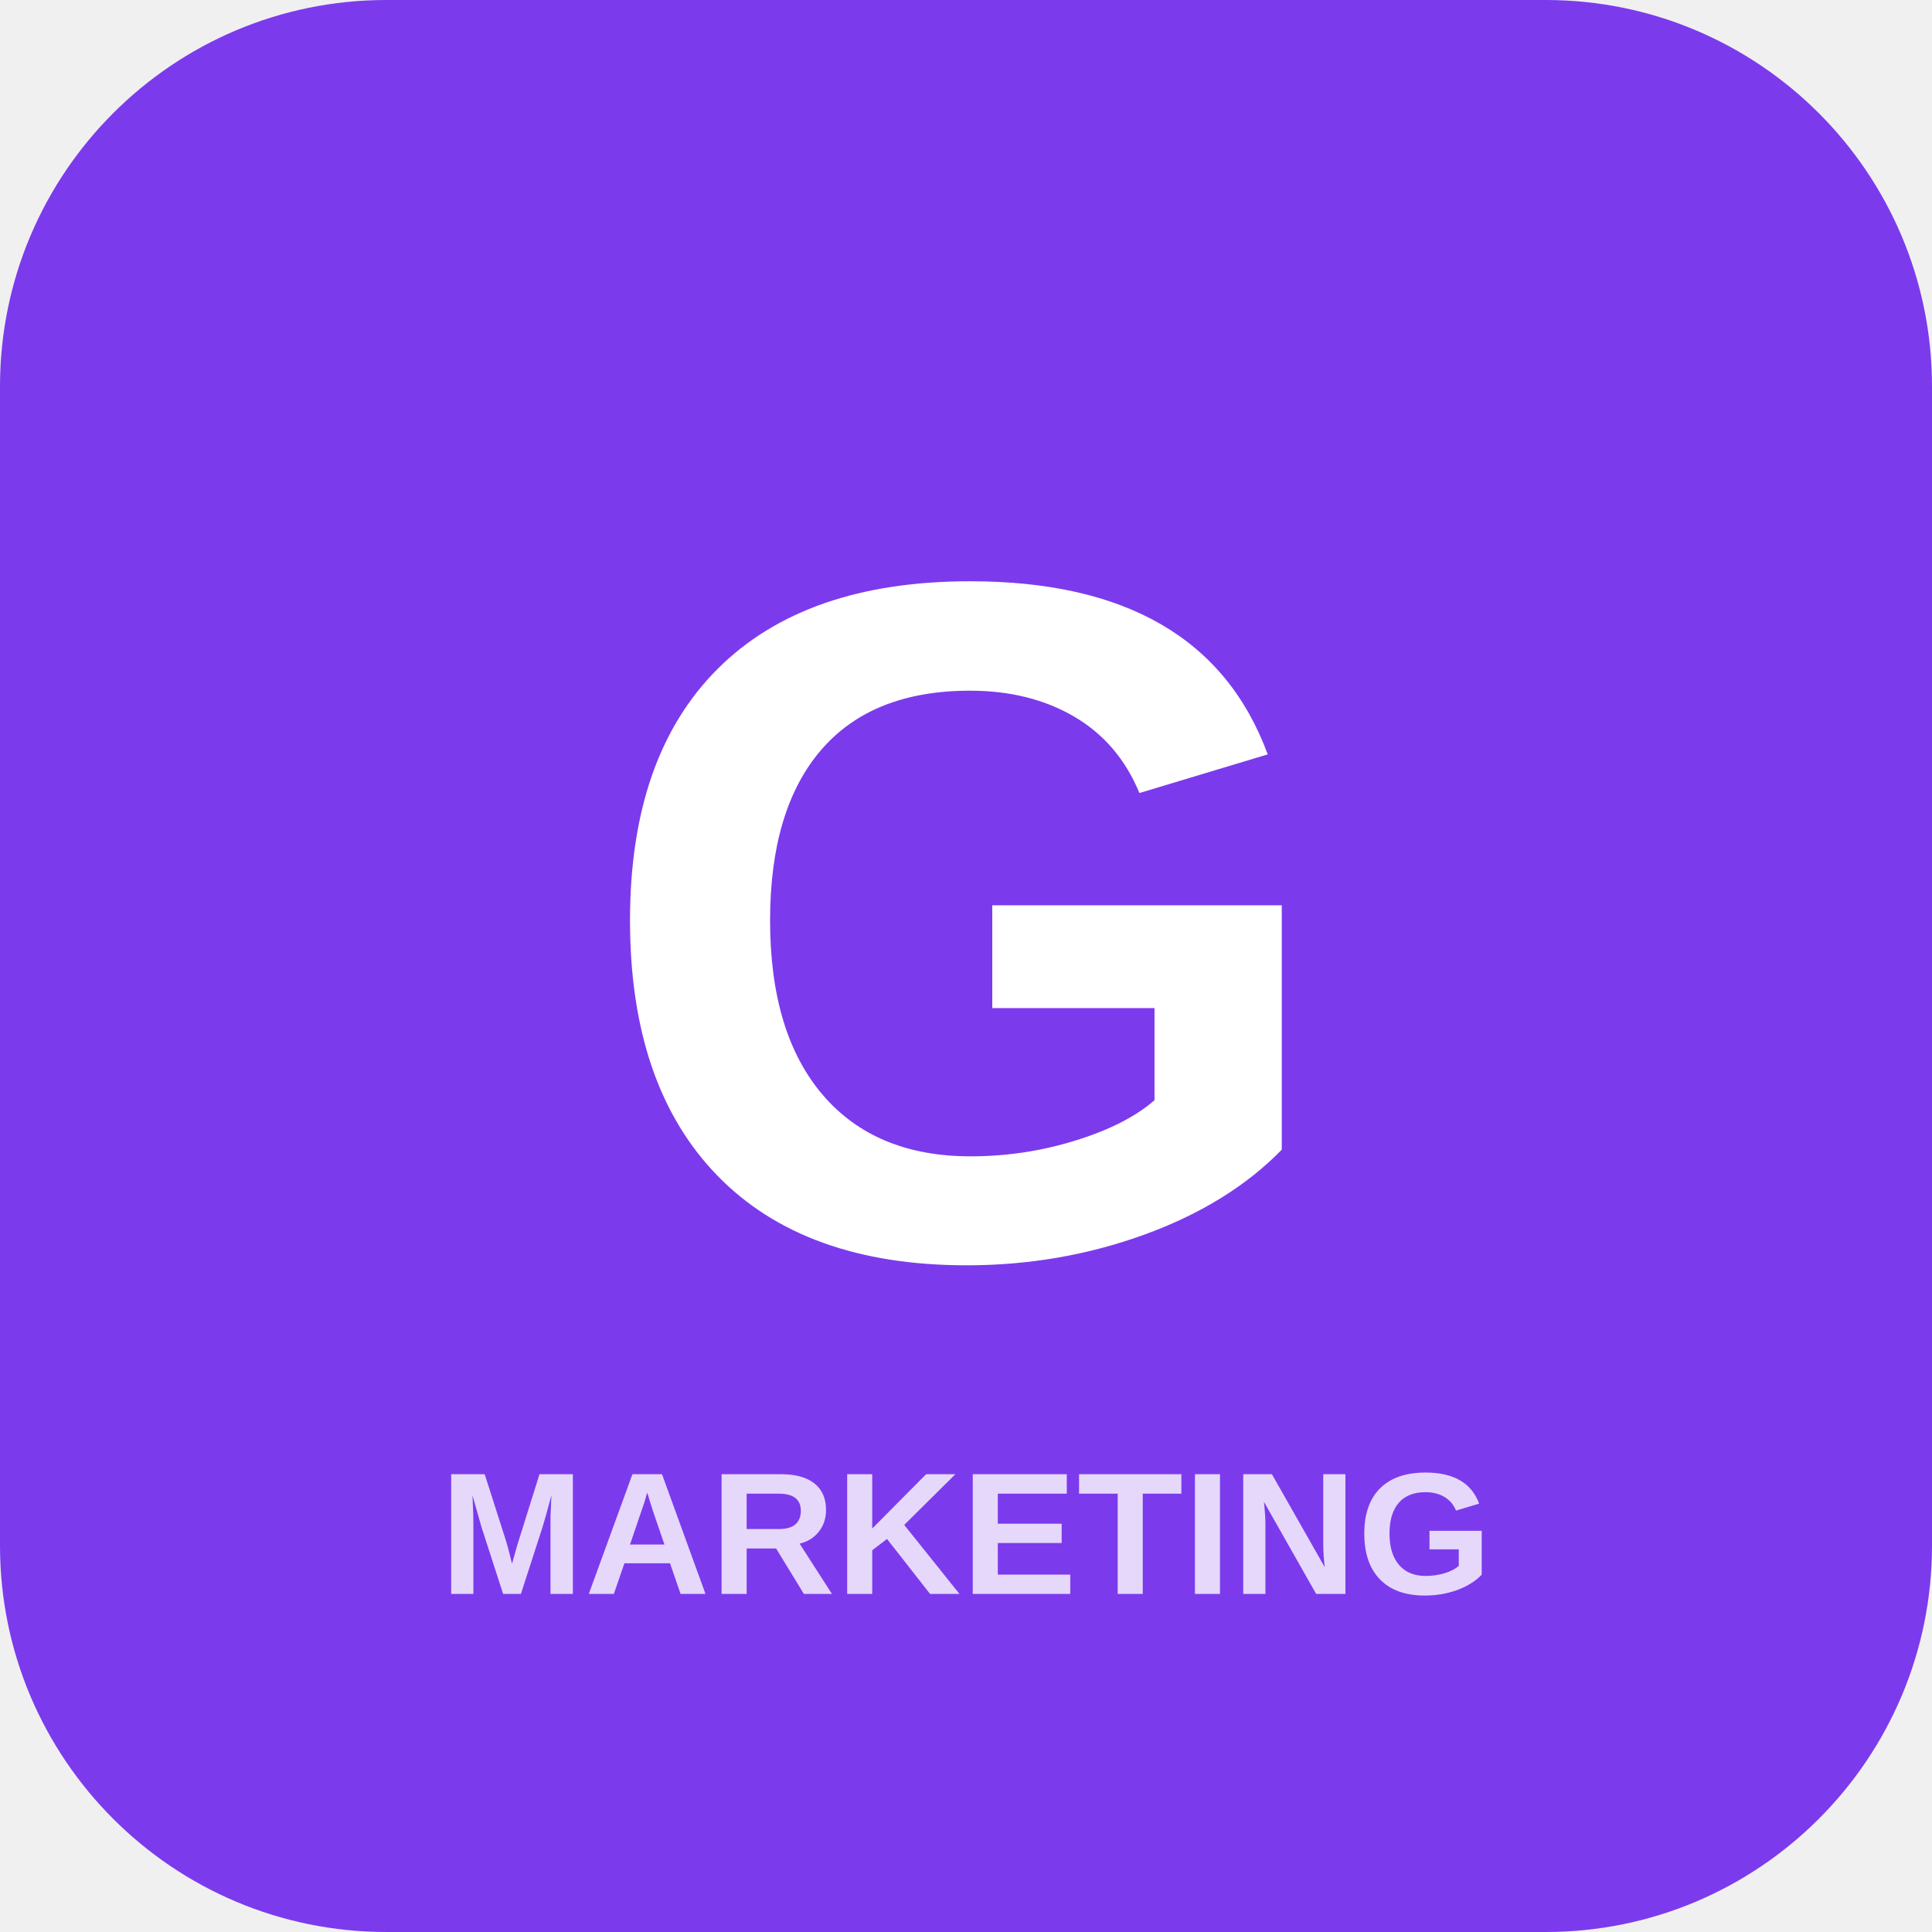
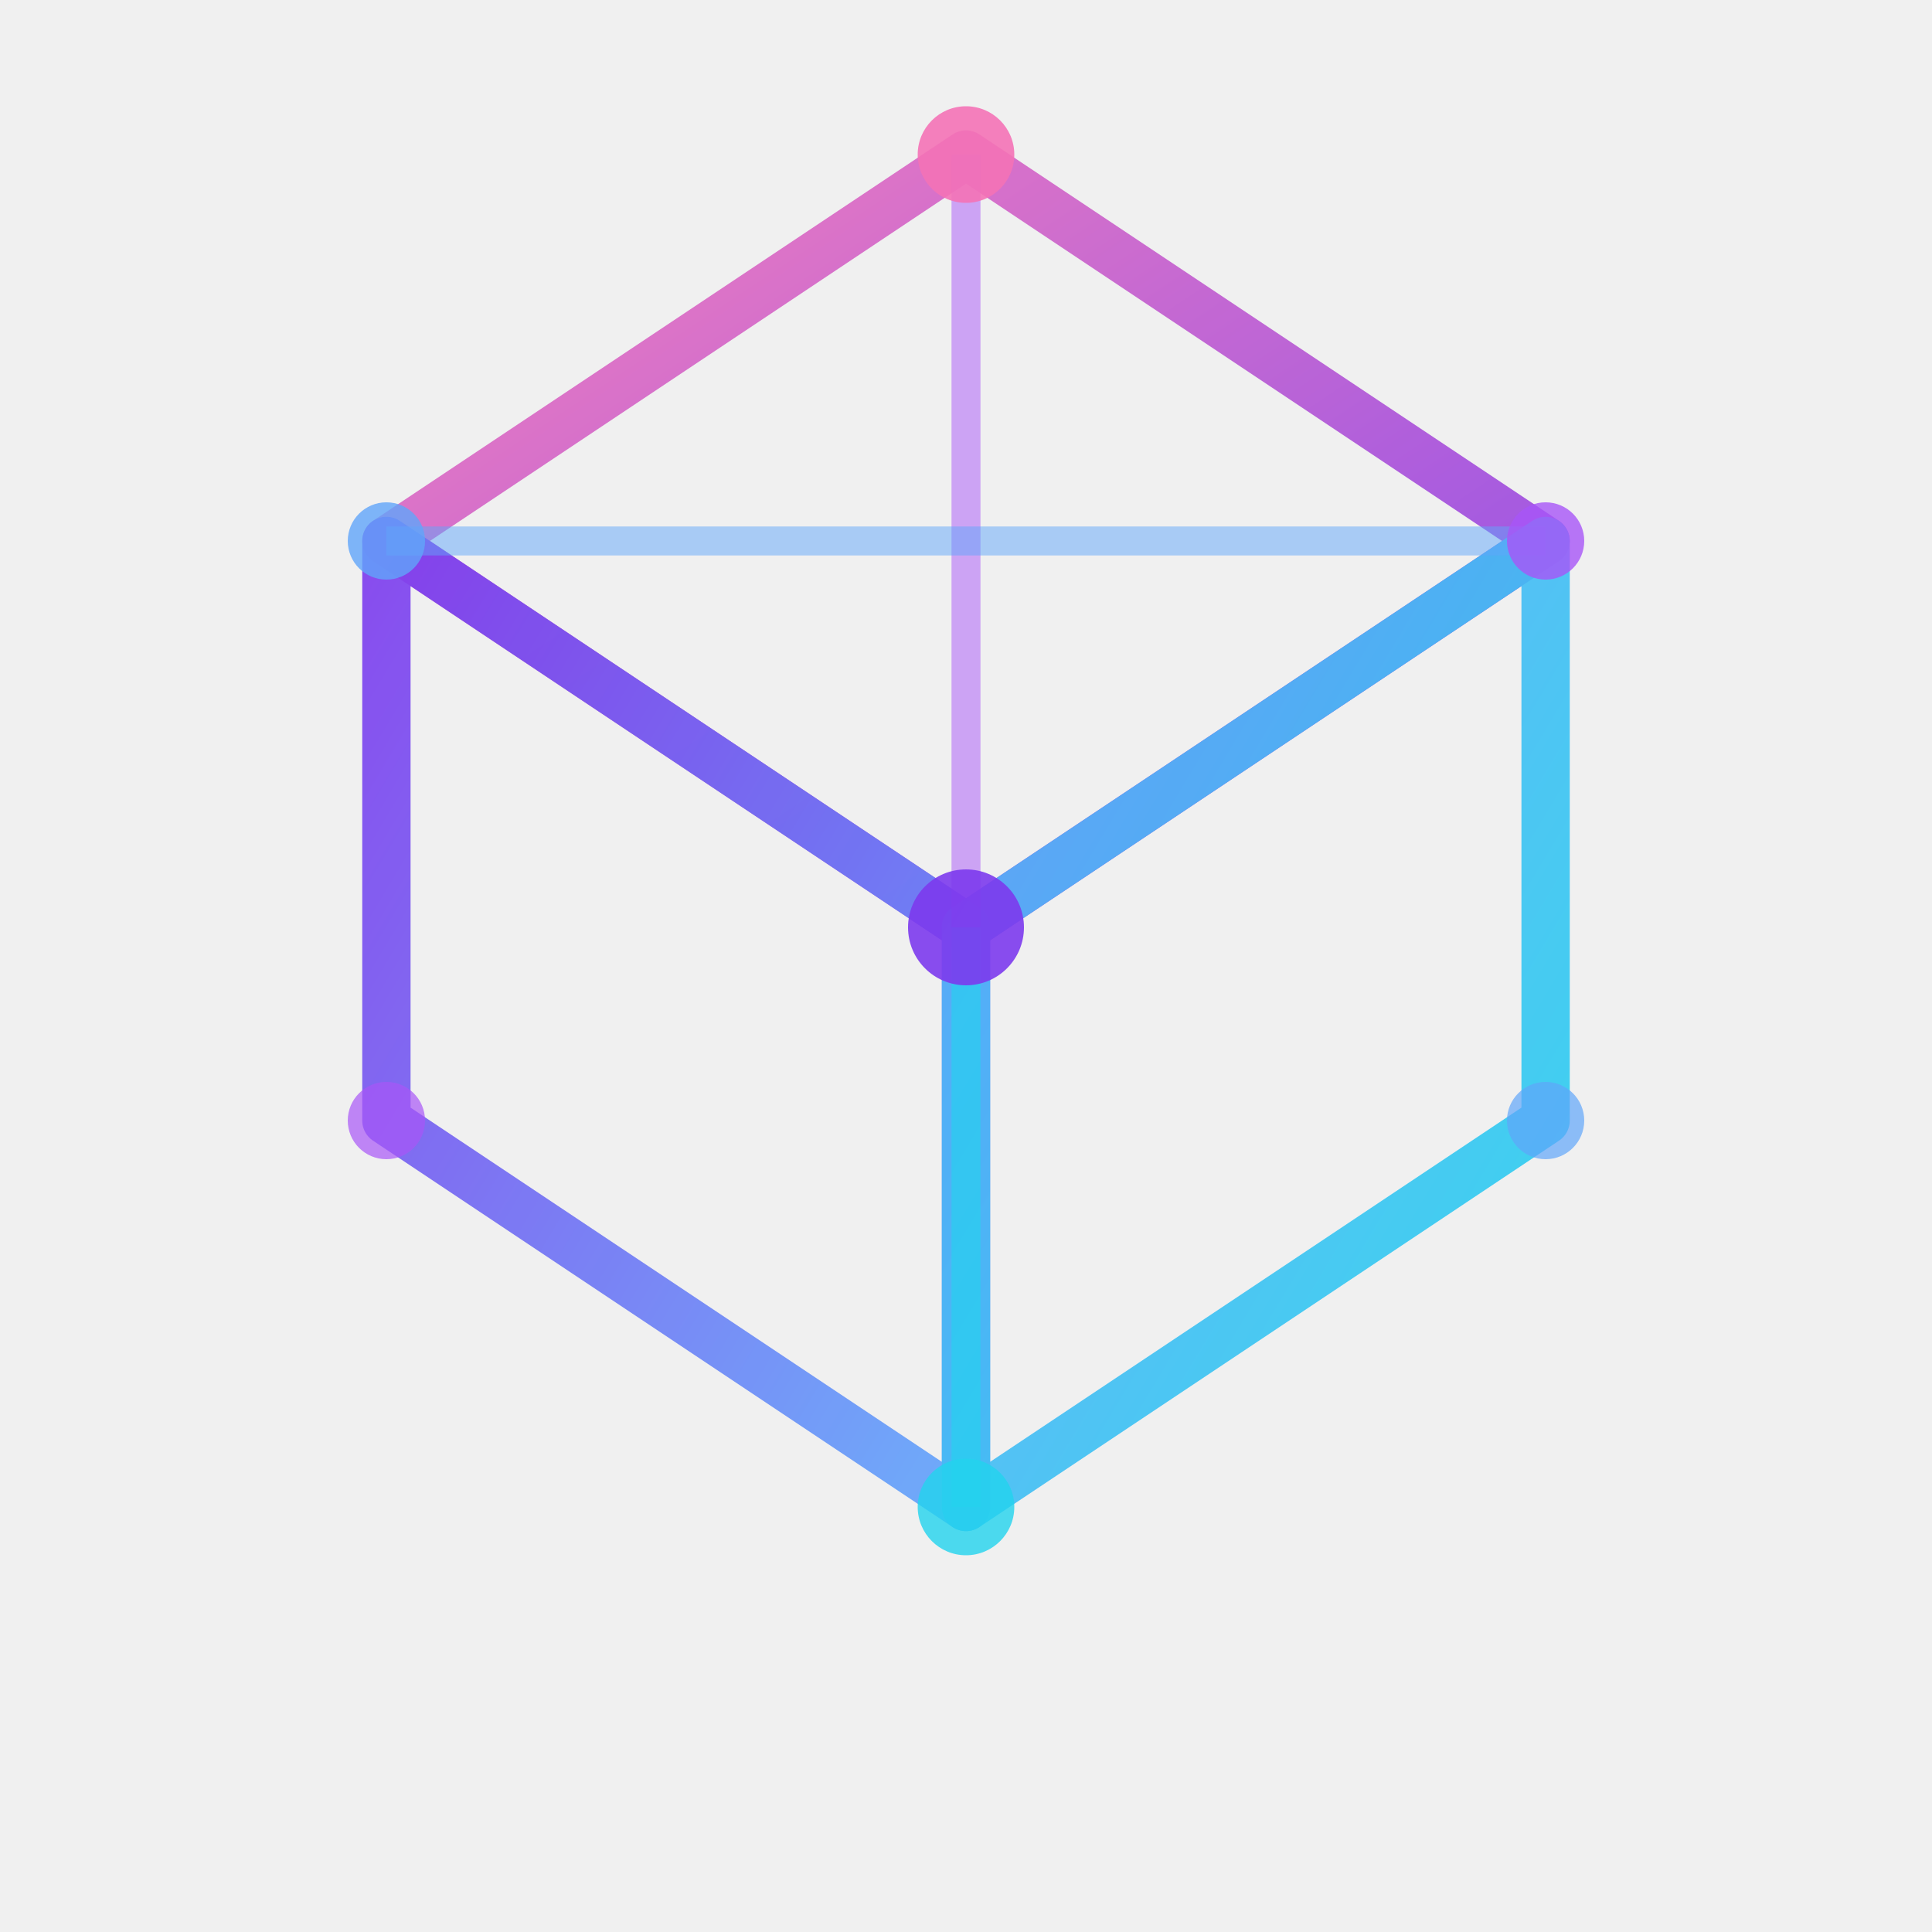
- <svg xmlns="http://www.w3.org/2000/svg" viewBox="0 0 200 200" width="200" height="200">
-   <rect width="200" height="200" rx="40" fill="#7c3aed" />
-   <text x="100" y="130" font-family="Arial,sans-serif" font-size="100" font-weight="900" fill="white" text-anchor="middle">G</text>
-   <text x="100" y="165" font-family="Arial,sans-serif" font-size="18" font-weight="600" fill="rgba(255,255,255,.8)" text-anchor="middle">MARKETING</text>
+ <svg xmlns="http://www.w3.org/2000/svg" viewBox="0 0 100 100" width="44" height="44">
+   <defs>
+     <linearGradient id="g1" x1="0%" y1="0%" x2="100%" y2="100%">
+       <stop offset="0%" stop-color="#f472b6" />
+       <stop offset="100%" stop-color="#7c3aed" />
+     </linearGradient>
+     <linearGradient id="g2" x1="0%" y1="0%" x2="100%" y2="100%">
+       <stop offset="0%" stop-color="#7c3aed" />
+       <stop offset="100%" stop-color="#60a5fa" />
+     </linearGradient>
+     <linearGradient id="g3" x1="0%" y1="0%" x2="100%" y2="100%">
+       <stop offset="0%" stop-color="#60a5fa" />
+       <stop offset="100%" stop-color="#22d3ee" />
+     </linearGradient>
+   </defs>
+   <polygon points="50,8 80,28 50,48 20,28" fill="none" stroke="url(#g1)" stroke-width="2.5" stroke-linejoin="round" opacity="0.9" />
+   <polygon points="20,28 50,48 50,78 20,58" fill="none" stroke="url(#g2)" stroke-width="2.5" stroke-linejoin="round" opacity="0.9" />
+   <polygon points="80,28 50,48 50,78 80,58" fill="none" stroke="url(#g3)" stroke-width="2.5" stroke-linejoin="round" opacity="0.9" />
+   <line x1="50" y1="8" x2="50" y2="48" stroke="#a855f7" stroke-width="1.5" opacity="0.5" />
+   <line x1="20" y1="28" x2="80" y2="28" stroke="#60a5fa" stroke-width="1.5" opacity="0.5" />
+   <line x1="50" y1="48" x2="50" y2="78" stroke="#22d3ee" stroke-width="1.5" opacity="0.6" />
+   <circle cx="50" cy="8" r="2.5" fill="#f472b6" opacity="0.9" />
+   <circle cx="80" cy="28" r="2" fill="#a855f7" opacity="0.8" />
+   <circle cx="20" cy="28" r="2" fill="#60a5fa" opacity="0.8" />
+   <circle cx="50" cy="48" r="3" fill="#7c3aed" opacity="0.9" />
+   <circle cx="50" cy="78" r="2.5" fill="#22d3ee" opacity="0.8" />
+   <circle cx="80" cy="58" r="2" fill="#60a5fa" opacity="0.7" />
+   <circle cx="20" cy="58" r="2" fill="#a855f7" opacity="0.7" />
</svg>
